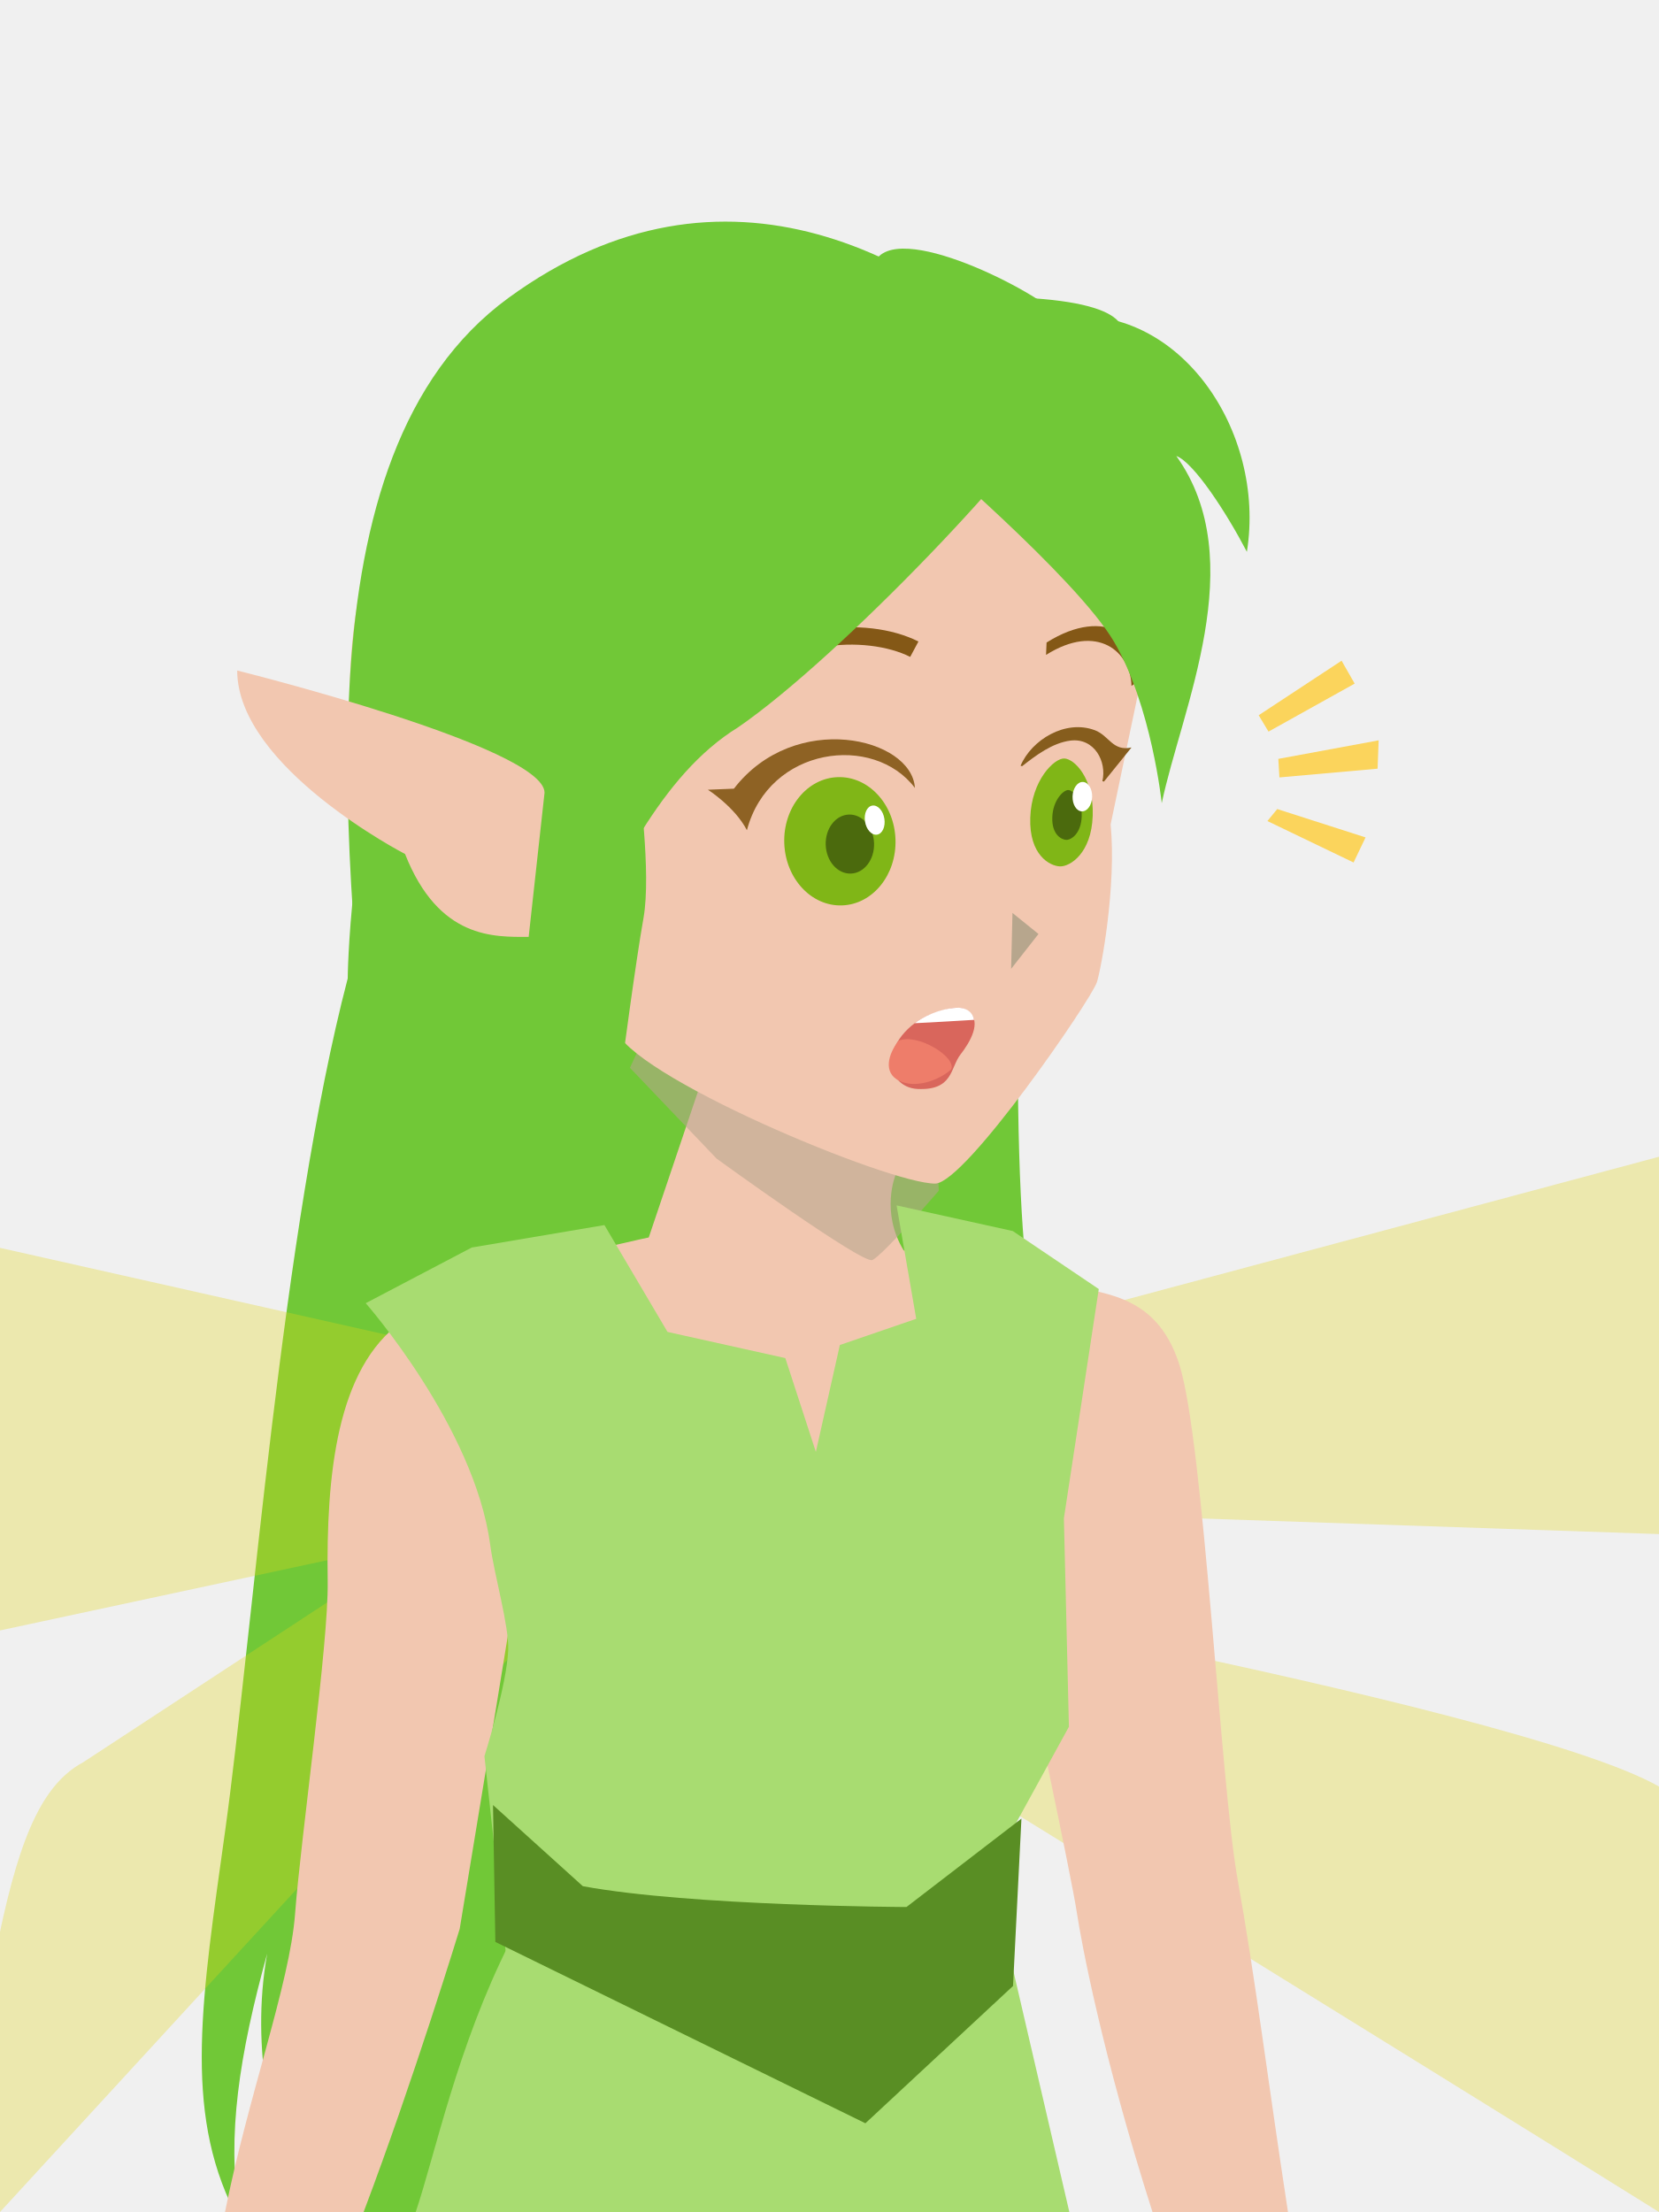
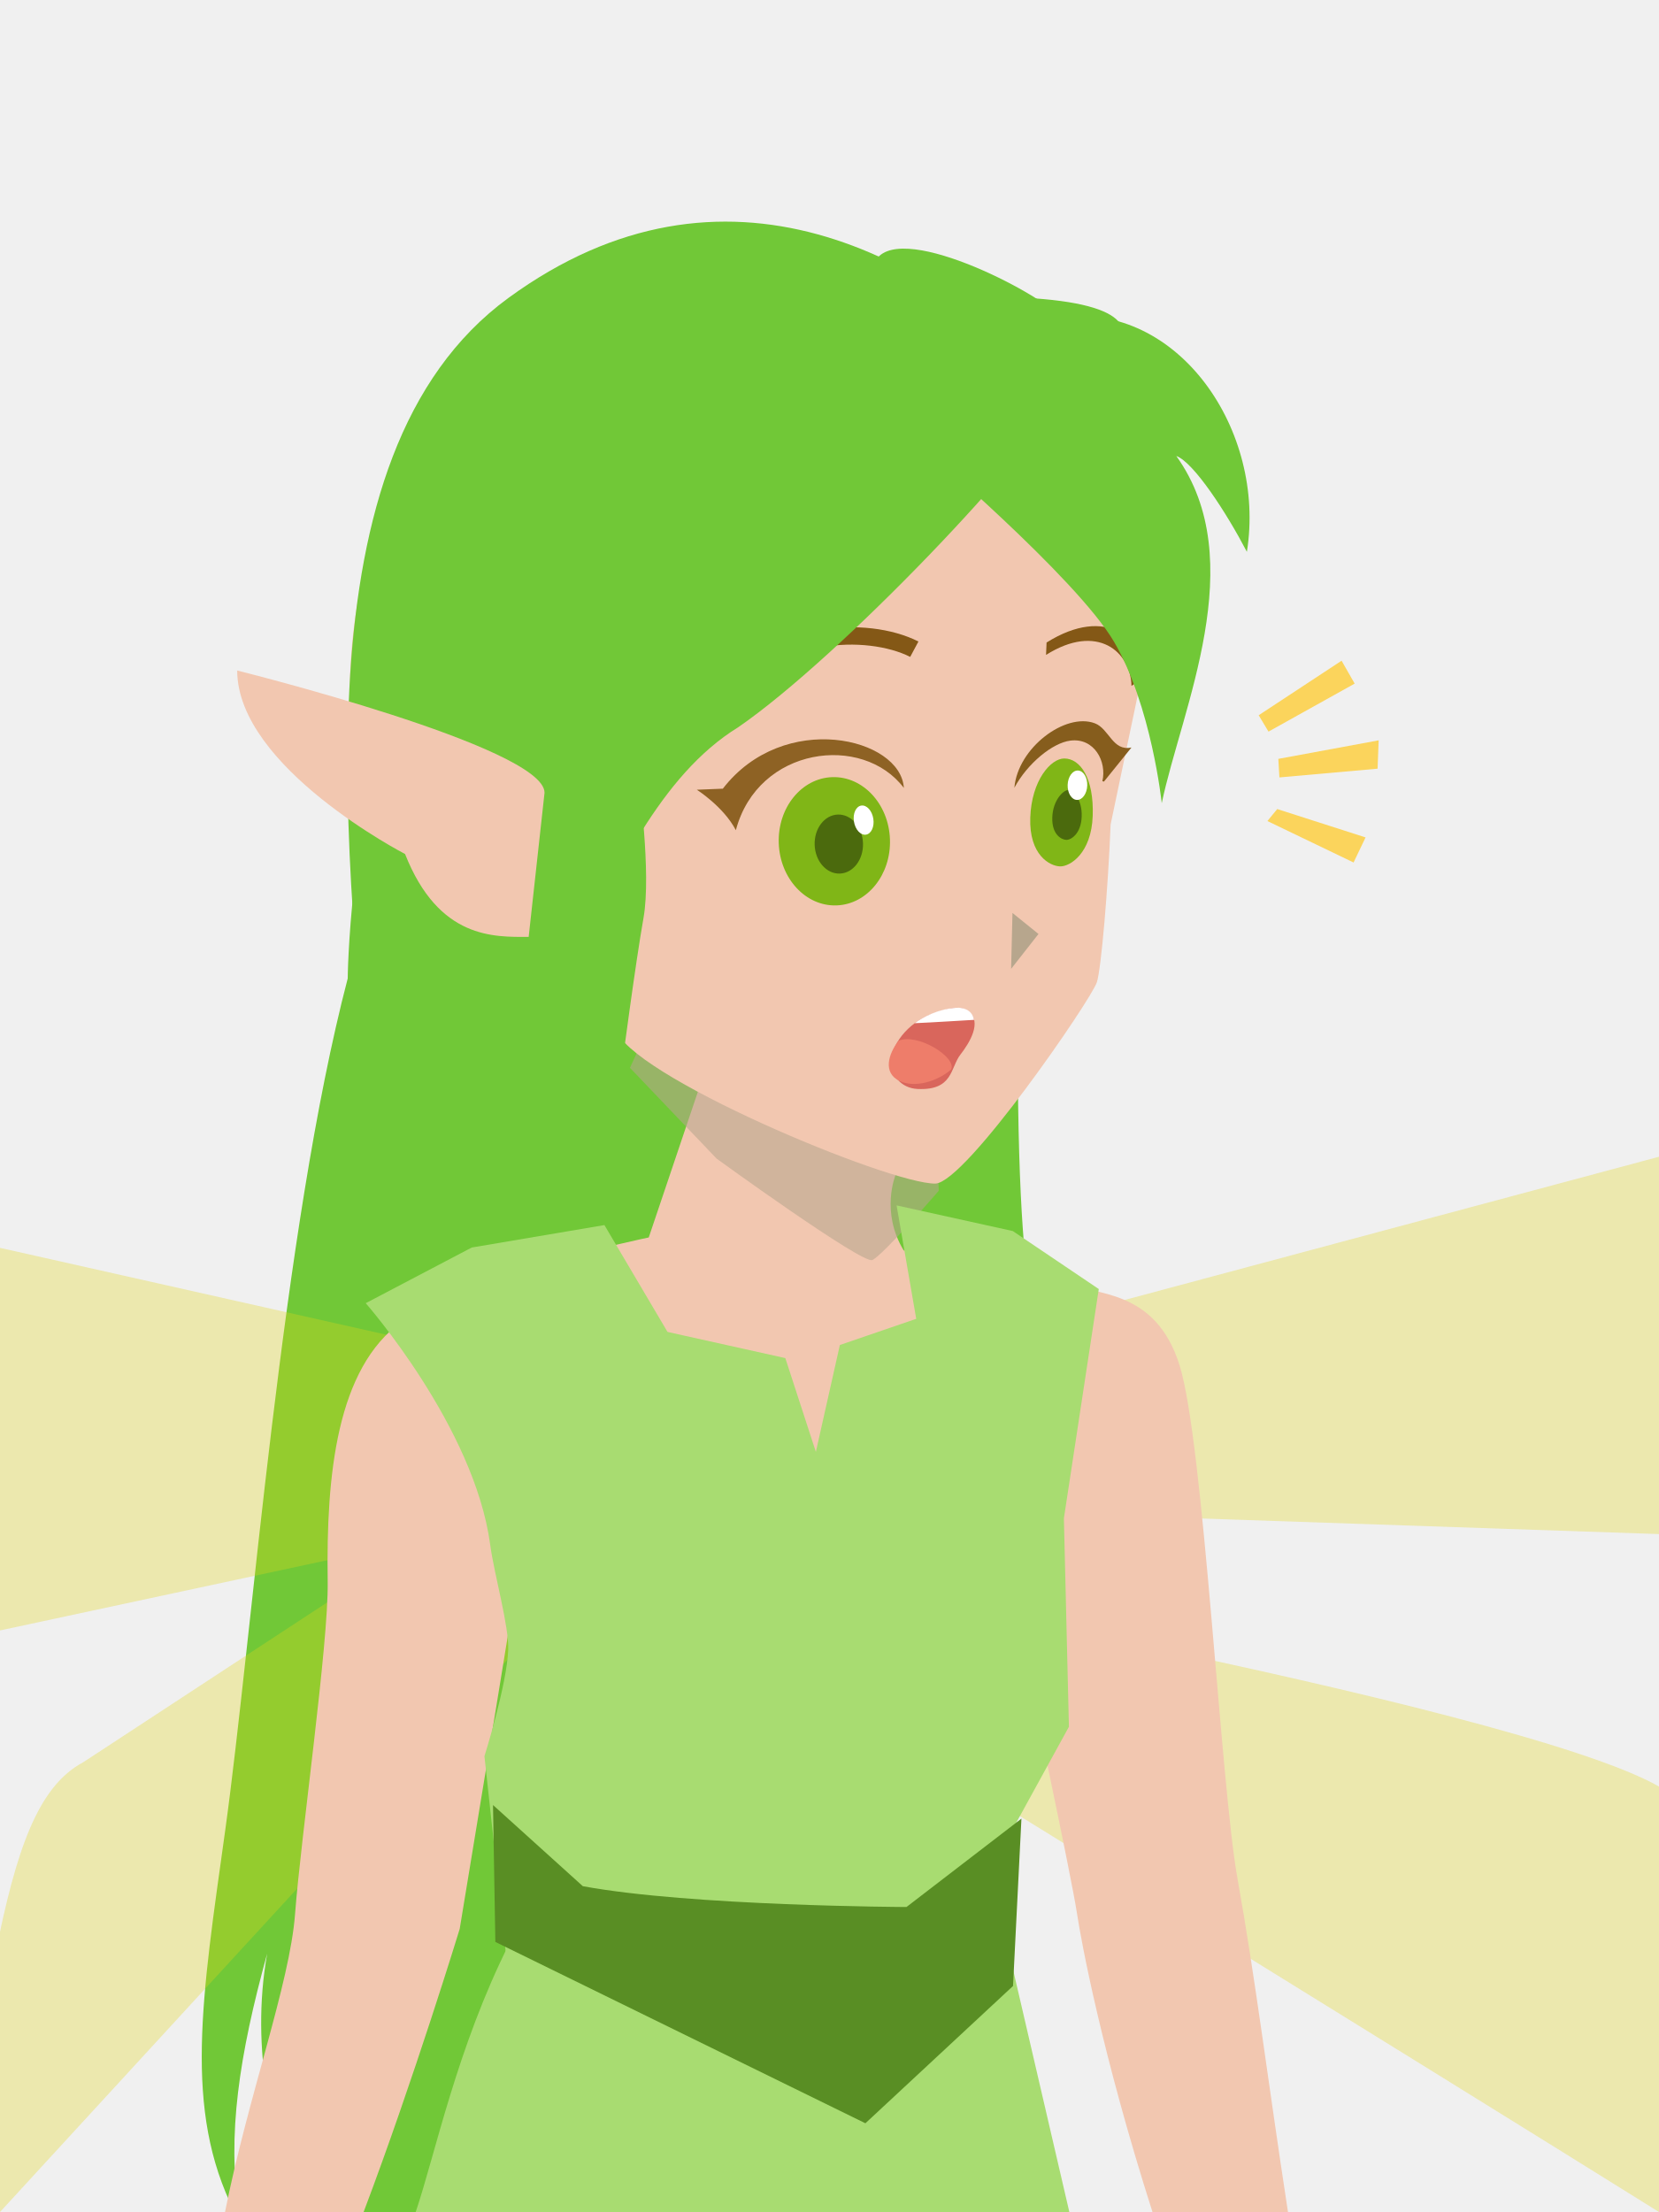
<svg xmlns="http://www.w3.org/2000/svg" width="600" height="800" version="1.1" viewBox="0 0 159 212" id="svg29" xml:space="preserve">
  <defs id="defs29" />
  <path id="path1-6" style="fill:#71c837;fill-opacity:1;stroke-width:0.997" d="m 87.704,28.579 c -2.271,0.101 -4.706,0.348 -7.314,0.758 L 70.197,29.623 C 33.746,36.375 33.325,93.779 33.325,93.779 c -6.3,24.078 -9.165,63.115 -11.74,81.643 -2.219,15.965 -4.049,26.781 0.902,36.578 h 0.425 c -1.169,-7.277 0.01,-15.033 2.692,-24.756 -1.657,9.326 0.566,18.021 3.037,24.756 h 50.577 l 9.291,-2.24 12.016,-81.189 c 0,0 -2.949,2.15 -2.983,-27.901 11.202,-17.337 4.343,-63.038 4.343,-63.038 0,0 19.89,-10.575 -14.18,-9.054 z" />
  <g fill="none" stroke-linecap="round" stroke-linejoin="round" id="g11">
    <circle r="0" stroke="#c53822" stroke-width="2.26" style="paint-order:stroke markers fill" id="circle6" />
    <g stroke="#924019" id="g9">
      <circle r="0" stroke-width="1.29" style="paint-order:stroke markers fill" id="circle7" />
      <circle transform="scale(1,-1)" r="0" stroke-width="3.6" style="paint-order:stroke markers fill" id="circle8" />
      <circle transform="scale(1,-1)" r="0" stroke-width="3.6" style="paint-order:stroke markers fill" id="circle9" />
    </g>
    <circle transform="scale(1,-1)" r="0" stroke="#4d4320" stroke-width="4.38" style="paint-order:stroke markers fill" id="circle10" />
    <circle transform="scale(1,-1)" r="0" stroke="#4d4320" stroke-width="3.52" style="paint-order:stroke markers fill" id="circle11" />
  </g>
  <path d="M 72.337,134.12 76.939,144.236 159,147.026 V 110.865 L 72.381,134.08 Z" id="path2" style="fill:#e1d31c;fill-opacity:0.312;stroke-width:0.265" />
  <path d="m 69.703,149.969 3.02,8.626 c 0,0 67.337,41.573 86.277,53.405 0,0 1.157,-30.023 0,-40.777 -13.981,-7.964 -89.454,-21.275 -89.454,-21.275 z" id="path3" style="fill:#e1d31c;fill-opacity:0.312;stroke-width:0.265" />
  <path d="M 63.37,132.6 7.97,168.9 c -4.29,2.29 -6.419,8.234 -8.459,18.634 v 25.679 L 0,212 63.3,143.1 63.103,132.3 Z" id="path4" style="fill:#e1d31c;fill-opacity:0.312;stroke-width:0.265" />
  <path d="M 70.162,135.368 0,119.595 v 36.668 l 71.312,-15.304 c -0.985,-1.911 -1.257,-3.528 -1.15,-5.59 z" fill="#e1d31c" fill-opacity="0.312" stroke-width="0.265" id="path6" />
  <path id="path35696-3-5" style="fill:#f2c7b0;fill-opacity:1;stroke:none;stroke-width:0.115;stroke-dasharray:none" d="m 67.524,102.742 -5.347,15.857 c 0,0 -17.443,3.607 -23.667,8.069 -6.224,4.462 -7.261,14.607 -7.104,24.909 0.091,5.985 -2.569,24.424 -3.129,31.881 -0.498,6.63 -4.547,17.645 -6.711,28.542 h 13.284 c 4.797,-12.686 9.208,-27.131 9.208,-27.131 0,0 3.362,-20.35 4.843,-29.514 5.37,-5.646 26.759,-10.262 26.759,-10.262 l 23.347,-2.545 -0.605,17.214 c 0,0 4.287,20.07 4.828,23.685 0.383,2.554 2.378,13.365 7.224,28.553 h 12.987 c -1.974,-12.886 -3.102,-22.226 -4.843,-31.977 -1.623,-9.09 -3.233,-41.751 -5.545,-49.165 -2.312,-7.415 -8.158,-6.674 -10.903,-7.923 -2.745,-1.249 -9.937,-3.191 -15.534,-3.087 -2.258,-3.696 -0.787,-7.231 -0.787,-7.231 z" />
  <path d="m 63.135,96.353 -2.76,5.986 8.308,8.707 c 0,0 13.939,10.114 14.915,9.717 0.976,-0.397 6.37,-6.636 6.37,-6.636 l -0.3,-10.276 z" fill="#b7a68d" id="path13" style="fill:#b7a68d;fill-opacity:0.564;stroke-width:1.41" />
-   <path d="m 110.654,58.941 -4.21,20.069 c 0.567,5.931 -0.903,13.836 -1.316,15.12 -0.543,1.686 -12.544,19.169 -15.472,19.306 -4.358,0.079 -29.679,-10.471 -30.689,-14.917 0,0 -21.115,-11.72 -24.331,-22.634 -3.216,-10.915 -1.733,-48.586 35.871,-47.416 37.604,1.188 37.064,32.77 37.064,32.77 z" fill="#f2c7b0" id="path14" style="stroke-width:1.027" />
+   <path d="m 110.654,58.941 -4.21,20.069 c -0.246,6.153 -0.903,13.836 -1.316,15.12 -0.543,1.686 -12.544,19.169 -15.472,19.306 -4.358,0.079 -29.679,-10.471 -30.689,-14.917 0,0 -21.115,-11.72 -24.331,-22.634 -3.216,-10.915 -1.733,-48.586 35.871,-47.416 37.604,1.188 37.064,32.77 37.064,32.77 z" fill="#f2c7b0" id="path14" style="stroke-width:1.027" />
  <path d="m 78.44,60.392 c -3.508,0.651 -6.988,2.462 -9.047,5.866 l 1.47,0.84 c 1.754,-2.905 4.737,-4.473 7.88,-5.06 3.144,-0.584 6.432,-0.125 8.491,0.919 l 0.79,-1.475 c -2.513,-1.265 -6.097,-1.722 -9.605,-1.072 z" color="#000000" fill="#845816" stroke-width="1.417" style="-inkscape-stroke:none" id="path24" />
-   <path d="m 104.726,78.188 c -0.121,3.588 -2.168,4.88 -3.137,4.847 -0.968,-0.033 -2.969,-1.077 -2.847,-4.669 0.121,-3.588 2.291,-5.706 3.26,-5.673 0.968,0.033 2.846,1.897 2.725,5.485 z" fill="#80b617" stroke-width="1.499" id="path15" />
+   <path d="m 104.726,78.188 c -0.121,3.588 -2.168,4.88 -3.137,4.847 -0.968,-0.033 -2.969,-1.077 -2.847,-4.669 0.121,-3.588 1.977,-5.677 3.26,-5.673 1.543,0.005 2.846,1.897 2.725,5.485 z" fill="#80b617" stroke-width="1.499" id="path15" />
  <path d="m 103.67,78.252 c -0.056,1.659 -1.02,2.257 -1.478,2.241 -0.456,-0.015 -1.396,-0.499 -1.34,-2.156 0.056,-1.659 1.078,-2.635 1.533,-2.62 0.456,0.015 1.341,0.879 1.285,2.535 z" fill="#4b6a0d" stroke-width="0.7" id="path16" />
  <path d="m 97.036,87.498 2.494,2.015 -2.623,3.343 z" fill="#b7a68d" id="path21" style="stroke-width:1.027" />
-   <ellipse cx="106.253" cy="72.807" rx="0.939" ry="1.41" fill="#ffffff" id="ellipse22" style="stroke-width:1.027" transform="rotate(1.934821)" />
+   <ellipse cx="105.745" cy="71.726" rx="0.939" ry="1.41" fill="#ffffff" id="ellipse22" style="stroke-width:1.027" transform="rotate(1.934821)" />
  <path d="m 61.196,74.68 c 0,0 1.247,8.983 0.479,13.289 -0.768,4.307 -2.061,14.173 -2.061,14.173 l -22.549,-0.529 6.234,-31.53 z" fill="#71c837" id="path23" style="stroke-width:1.027" />
  <path d="M 101.884,37.633 C 99.301,43.229 80.464,63.024 70.749,69.7 55.673,78.996 54.171,108.086 35.73,109.643 33.299,82.423 28.062,43.631 48.74,28.545 c 20.678,-15.086 40.517,-4.176 53.146,9.028 z" fill="#71c837" id="path26" style="stroke-width:1.027" />
  <path d="m 107.14,60.505 c -1.598,-0.813 -3.941,-0.738 -6.836,1.075 l -0.05,1.186 c 2.469,-1.55 4.486,-1.626 5.924,-0.899 1.435,0.73 2.241,2.302 2.263,3.868 l 1.219,-0.825 c -0.03,-1.899 -0.936,-3.582 -2.534,-4.395 z" color="#000000" fill="#845816" stroke-width="0.997" style="-inkscape-stroke:none" id="path25" />
  <path d="m 88.115,42.571 c 0,0 15.067,12.816 18.657,18.941 3.589,6.125 4.571,15.463 4.571,15.463 1.898,-9.041 8.598,-23.223 1.396,-33.272 1.667,0.598 4.822,5.455 6.763,9.183 C 121.36,41.242 112.93,28.961 101.652,30.381 99.529,27.998 85.735,20.868 83.796,25.195 Z" fill="#71c837" id="path27" style="stroke-width:1.027" />
  <path d="m 52.189,75.977 c 0.01,-4.392 -29.457,-11.714 -29.457,-11.714 0.021,9.296 16.088,17.585 16.088,17.585 3.245,8.204 8.558,7.945 11.848,7.946 z" fill="#f2c7b0" id="path28" style="stroke-width:1.027" />
-   <ellipse cx="77.73" cy="83.297" rx="5.332" ry="6.15" fill="#80b617" id="ellipse17" style="stroke-width:1.027" transform="rotate(-1.932665)" />
-   <path d="m 87.686,75.518 c -3.943,-5.234 -13.98,-3.977 -16.101,4.05 -1.164,-2.243 -3.74,-3.879 -3.74,-3.879 l 2.492,-0.101 c 5.835,-7.563 17.057,-4.901 17.349,-0.07 z" fill="#8e6224" id="path18" style="stroke-width:1.027" />
-   <ellipse cx="78.679" cy="83.597" rx="2.318" ry="2.83" fill="#4b6a0d" stroke-width="1.345" id="ellipse28" transform="rotate(-1.932665)" />
-   <ellipse transform="matrix(0.989686,-0.143254,0.1551719,0.9878875,0,0)" cx="70.624" cy="89.805" rx="0.938" ry="1.411" fill="#ffffff" id="ellipse29" style="stroke-width:1.027" />
-   <path style="fill:#865d1d;stroke:none;stroke-width:0.152" d="m 97.811,73.393 0.152,0.037 c 1.294,-1.017 2.898,-2.234 4.627,-2.45 2.297,-0.287 3.507,2.015 3.064,3.889 l 0.152,0.037 2.637,-3.268 c -1.811,0.402 -2.131,-1.133 -3.515,-1.654 -2.818,-1.06 -6.071,0.925 -7.116,3.408 z" id="path4471" />
+   <path d="m 86.626,75.518 c -3.943,-5.234 -13.98,-3.977 -16.101,4.05 -1.164,-2.243 -3.74,-3.879 -3.74,-3.879 l 2.492,-0.101 c 5.835,-7.563 17.057,-4.901 17.349,-0.07 z" fill="#8e6224" id="path18" style="stroke-width:1.027" />
+   <g id="g1" transform="translate(-1.06)">
+     <ellipse cx="78.26" cy="83.315" rx="5.332" ry="6.15" fill="#80b617" id="ellipse17" style="stroke-width:1.027" transform="rotate(-1.932665)" />
+     <ellipse cx="78.679" cy="83.597" rx="2.318" ry="2.83" fill="#4b6a0d" stroke-width="1.345" id="ellipse28" transform="rotate(-1.932665)" />
+     <ellipse transform="matrix(0.989686,-0.143254,0.1551719,0.9878875,0,0)" cx="70.624" cy="89.805" rx="0.938" ry="1.411" fill="#ffffff" id="ellipse29" style="stroke-width:1.027" />
+   </g>
+   <path style="fill:#865d1d;stroke:none;stroke-width:0.152" d="m 97.219,75.5 c 1.234,-2.308 3.641,-4.303 5.37,-4.519 2.297,-0.287 3.507,2.015 3.064,3.889 l 0.152,0.037 2.637,-3.268 c -1.811,0.402 -2.131,-1.798 -3.515,-2.319 -2.818,-1.06 -7.39,2.352 -7.708,6.18 z" id="path4471" />
  <g id="g17" transform="matrix(1.27489,0,0,0.8273823,-28.22171,25.80885)">
    <path style="fill:#d9665c;fill-opacity:1;stroke-width:0.215;stroke-opacity:0.526" d="m 94.341,90.958 c 0.713,-1.416 1.616,-3.75 0.628,-4.99 -0.691,-0.868 -1.8,-0.239 -2.772,0.296 -1.84,1.013 -3.129,3.666 -3.068,5.766 0.038,1.284 0.714,2.832 1.996,2.92 2.676,0.184 2.442,-2.457 3.215,-3.992 z" id="path5" />
    <path style="fill:#ee7d6a;fill-opacity:1;stroke-width:0.215;stroke-opacity:0.526" d="m 89.684,89.369 c 1.419,-0.949 4.395,1.916 3.955,3.326 -0.995,1.336 -2.722,2.214 -3.918,1.294 -1.195,-0.92 -0.832,-3.04 -0.037,-4.62 z" id="path7" />
    <path style="fill:#ffffff;fill-opacity:1;stroke-width:0.215;stroke-opacity:0.526" d="m 90.906,87.329 c 1.548,-0.105 3.437,-0.3 4.46,-0.387 -0.093,-0.839 -0.546,-1.464 -1.335,-1.4 -1.298,0.105 -2.537,1.082 -3.125,1.787 z" id="path8" />
  </g>
  <path style="fill:#a8dc71;fill-opacity:1;stroke-width:0.215;stroke-opacity:0.526" d="m 85.93,115.526 11.139,2.459 8.239,5.558 -3.344,21.977 0.482,19.975 -11.708,21.326 -40.979,12.126 -3.33,-30.628 c 0,0 2.145,-6.823 2.278,-10.18 0.09,-2.283 -1.339,-7.198 -1.727,-10.097 -1.507,-11.276 -11.928,-23.144 -11.928,-23.144 l 10.158,-5.334 12.718,-2.152 6.048,10.24 11.29,2.509 2.927,8.99 2.3,-10.245 7.318,-2.509 z" id="path9" />
  <path id="path10" style="fill:#a8dc71;fill-opacity:1;stroke-width:0.215;stroke-opacity:0.526" d="M 96.863,187.779 48.838,186.215 C 43.796,196.234 41.732,206.398 39.842,212 h 62.644 z" />
  <path style="fill:#598e24;fill-opacity:1;stroke:none;stroke-width:0.119;stroke-dasharray:none" d="M 97.895,174.3 97.089,190.338 82.94,203.496 47.475,186.116 47.25,172.996 l 8.609,7.778 c 10.409,1.919 31.019,1.995 31.019,1.995 z" id="path35703-8" />
  <path style="fill:#fbd45c;fill-opacity:1;stroke-width:0.215;stroke-opacity:0.526" d="m 121.574,70.118 -0.941,-1.568 7.945,-5.227 1.254,2.195 z" id="path11" />
  <path style="fill:#fbd45c;fill-opacity:1;stroke-width:0.215;stroke-opacity:0.526" d="m 122.515,72.731 0.105,1.777 9.408,-0.836 0.105,-2.718 z" id="path12" />
  <path style="fill:#fbd45c;fill-opacity:1;stroke-width:0.215;stroke-opacity:0.526" d="m 122.41,77.54 -0.941,1.15 8.258,3.972 1.15,-2.404 z" id="path17" />
</svg>
